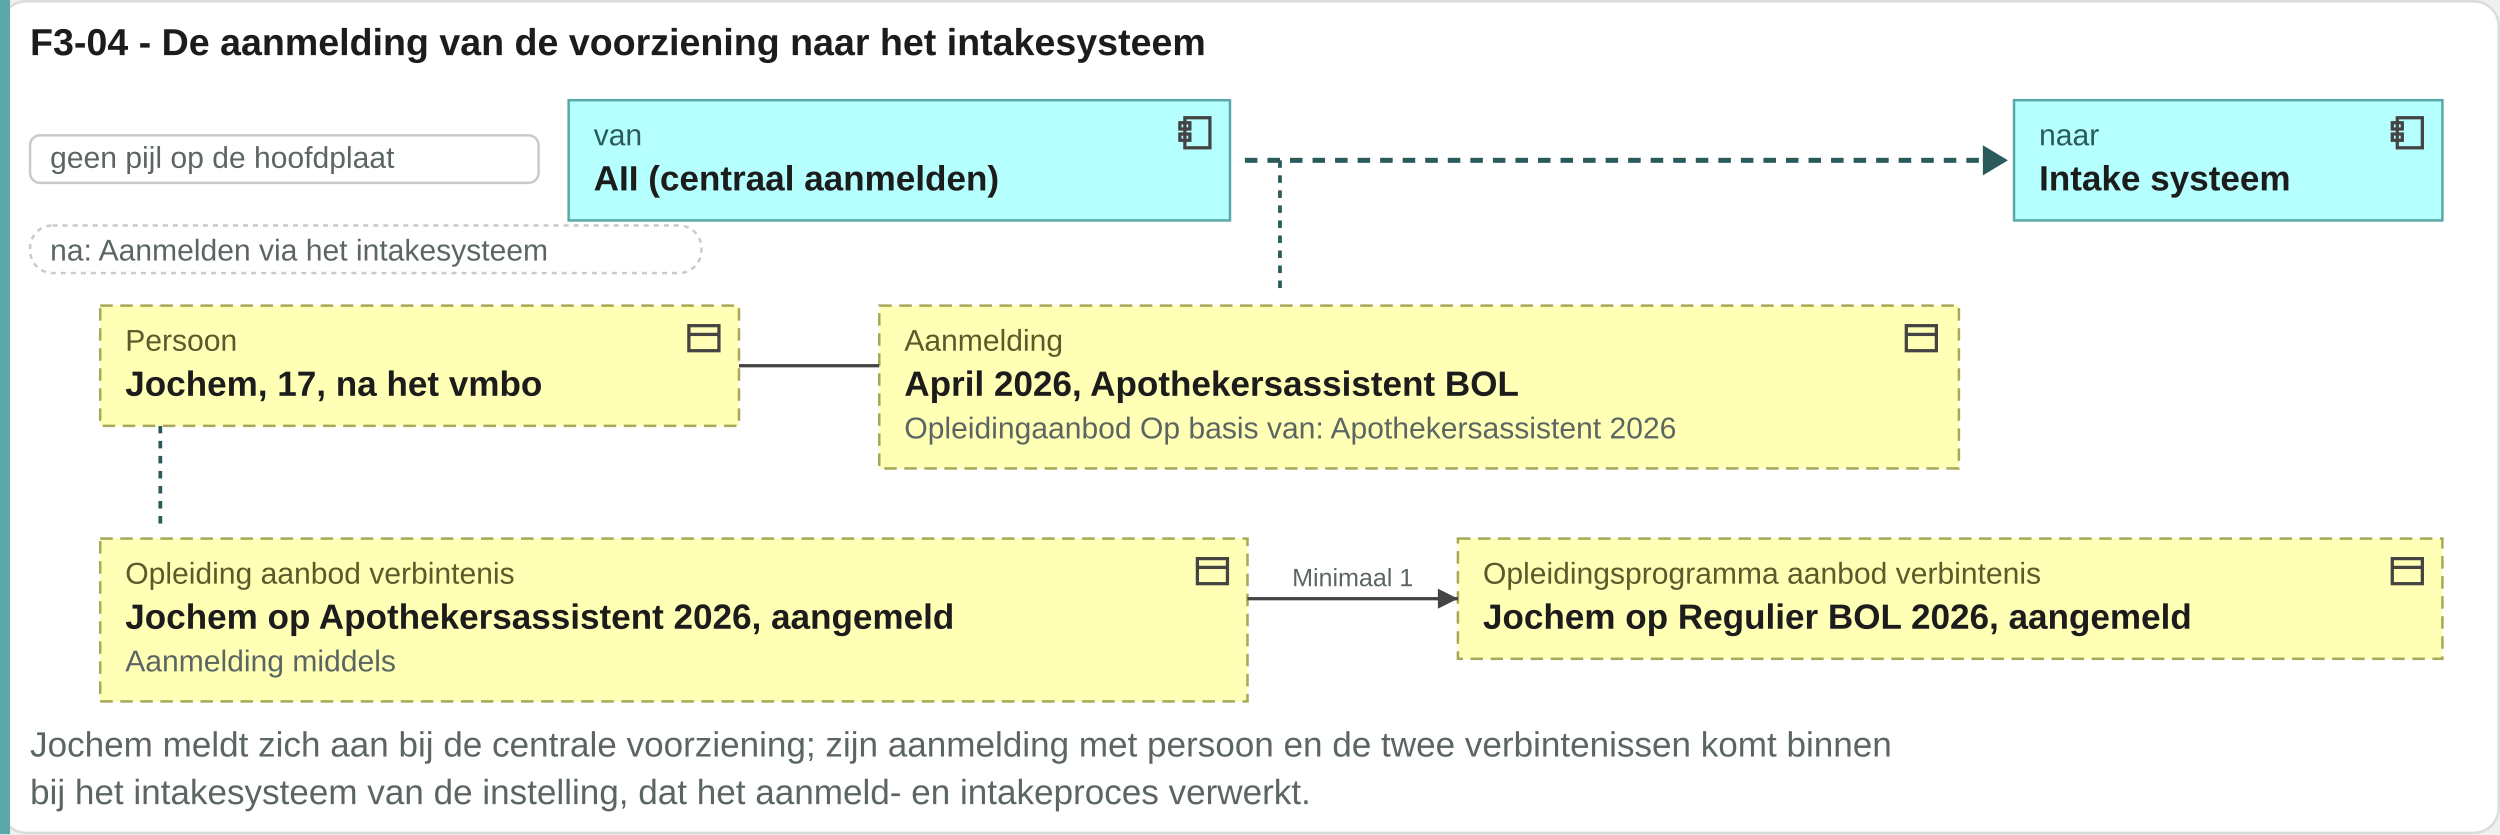
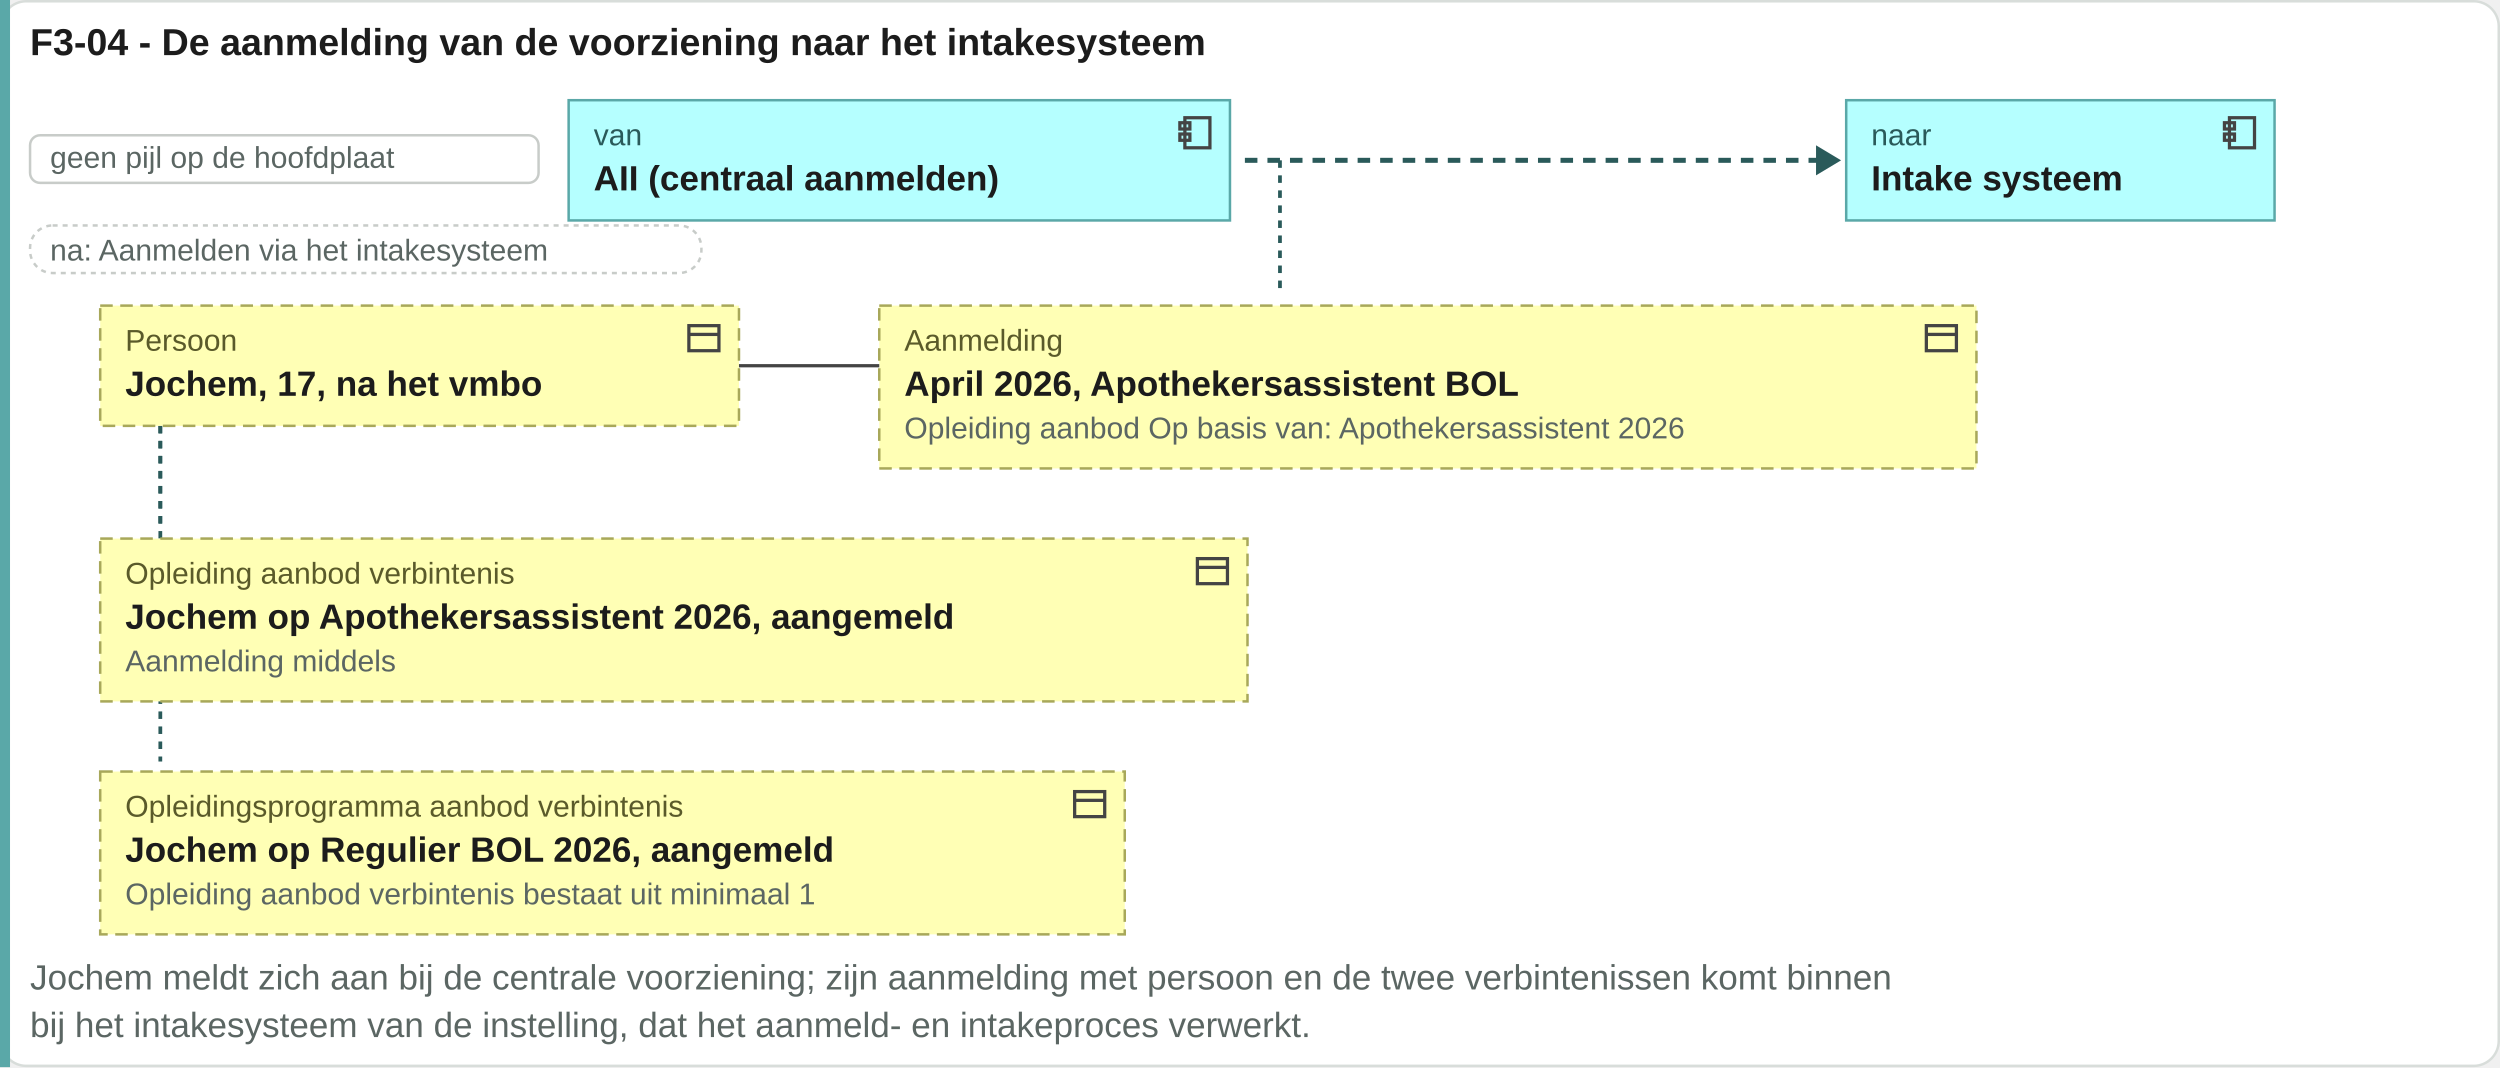
- <svg xmlns="http://www.w3.org/2000/svg" viewBox="0 0 998 333" width="998" height="333">
-   <rect x="0.5" y="0.5" width="997" height="332" rx="10" fill="#ffffff" stroke="#d8ddda" />
+ <svg xmlns="http://www.w3.org/2000/svg" viewBox="0 0 998 426" width="998" height="426">
+   <rect x="0.5" y="0.5" width="997" height="425" rx="10" fill="#ffffff" stroke="#d8ddda" />
  <text x="12" y="22" font-family="Arial, Helvetica, sans-serif" font-size="15" font-weight="bold" fill="#1c1c1c" text-anchor="start">F3-04 - De aanmelding van de voorziening naar het intakesysteem</text>
-   <rect x="0" y="0" width="4" height="333" fill="#5aa8a8" />
+   <rect x="0" y="0" width="4" height="426" fill="#5aa8a8" />
  <rect x="12" y="54" width="203" height="19" rx="4" fill="#ffffff" stroke="#c8ccc9" />
  <text x="20" y="67" font-family="Arial, Helvetica, sans-serif" font-size="12" fill="#5b6663" text-anchor="start">geen pijl op de hoofdplaat</text>
  <rect x="227" y="40" width="264" height="48" rx="0" fill="#b5ffff" stroke="#5aa8a8" />
  <g transform="translate(469,45)" fill="none" stroke="#444" stroke-width="1.3">
    <rect x="4" y="2" width="10" height="12" />
    <rect x="2" y="4" width="4" height="2.5" />
    <rect x="2" y="8.5" width="4" height="2.5" />
  </g>
  <text x="237" y="58" font-family="Arial, Helvetica, sans-serif" font-size="12" fill="#2a5a5a" text-anchor="start">van</text>
  <text x="237" y="76" font-family="Arial, Helvetica, sans-serif" font-size="14" font-weight="bold" fill="#1c1c1c" text-anchor="start">AII (centraal aanmelden)</text>
-   <path d="M496.96 64H793.56" stroke="#2a5a5a" stroke-width="2" stroke-dasharray="5 4" />
-   <path d="M791.56 58l10 6-10 6z" fill="#2a5a5a" />
-   <rect x="804" y="40" width="171" height="48" rx="0" fill="#b5ffff" stroke="#5aa8a8" />
-   <g transform="translate(953,45)" fill="none" stroke="#444" stroke-width="1.3">
+   <path d="M496.96 64H726.96" stroke="#2a5a5a" stroke-width="2" stroke-dasharray="5 4" />
+   <path d="M724.96 58l10 6-10 6z" fill="#2a5a5a" />
+   <rect x="737" y="40" width="171" height="48" rx="0" fill="#b5ffff" stroke="#5aa8a8" />
+   <g transform="translate(886,45)" fill="none" stroke="#444" stroke-width="1.3">
    <rect x="4" y="2" width="10" height="12" />
    <rect x="2" y="4" width="4" height="2.5" />
    <rect x="2" y="8.5" width="4" height="2.5" />
  </g>
-   <text x="814" y="58" font-family="Arial, Helvetica, sans-serif" font-size="12" fill="#2a5a5a" text-anchor="start">naar</text>
-   <text x="814" y="76" font-family="Arial, Helvetica, sans-serif" font-size="14" font-weight="bold" fill="#1c1c1c" text-anchor="start">Intake systeem</text>
+   <text x="747" y="58" font-family="Arial, Helvetica, sans-serif" font-size="12" fill="#2a5a5a" text-anchor="start">naar</text>
+   <text x="747" y="76" font-family="Arial, Helvetica, sans-serif" font-size="14" font-weight="bold" fill="#1c1c1c" text-anchor="start">Intake systeem</text>
  <rect x="12" y="90" width="268" height="19" rx="9" fill="#ffffff" stroke="#c8ccc9" stroke-dasharray="2 2" />
  <text x="20" y="104" font-family="Arial, Helvetica, sans-serif" font-size="12" fill="#5b6663" text-anchor="start">na: Aanmelden via het intakesysteem</text>
  <path d="M510.96 64V118" stroke="#2a5a5a" stroke-width="1.5" stroke-dasharray="3 3" />
  <path d="M64 122V211" stroke="#2a5a5a" stroke-width="1.5" stroke-dasharray="3 3" />
+   <path d="M64 122V304" stroke="#2a5a5a" stroke-width="1.5" stroke-dasharray="3 3" />
  <rect x="40" y="122" width="255" height="48" rx="0" fill="#ffffb5" stroke="#a8a85a" stroke-dasharray="5 3" />
  <g transform="translate(273,127)" fill="none" stroke="#444" stroke-width="1.3">
    <rect x="2" y="3" width="12" height="10" />
    <path d="M2 6.5h12" />
  </g>
  <text x="50" y="140" font-family="Arial, Helvetica, sans-serif" font-size="12" fill="#5a5a2a" text-anchor="start">Persoon</text>
  <text x="50" y="158" font-family="Arial, Helvetica, sans-serif" font-size="14" font-weight="bold" fill="#1c1c1c" text-anchor="start">Jochem, 17, na het vmbo</text>
-   <rect x="351" y="122" width="431" height="65" rx="0" fill="#ffffb5" stroke="#a8a85a" stroke-dasharray="5 3" />
-   <g transform="translate(759,127)" fill="none" stroke="#444" stroke-width="1.3">
+   <rect x="351" y="122" width="438" height="65" rx="0" fill="#ffffb5" stroke="#a8a85a" stroke-dasharray="5 3" />
+   <g transform="translate(767,127)" fill="none" stroke="#444" stroke-width="1.3">
    <rect x="2" y="3" width="12" height="10" />
    <path d="M2 6.5h12" />
  </g>
  <text x="361" y="140" font-family="Arial, Helvetica, sans-serif" font-size="12" fill="#5a5a2a" text-anchor="start">Aanmelding</text>
  <text x="361" y="158" font-family="Arial, Helvetica, sans-serif" font-size="14" font-weight="bold" fill="#1c1c1c" text-anchor="start">April 2026, Apothekersassistent BOL</text>
-   <text x="361" y="175" font-family="Arial, Helvetica, sans-serif" font-size="12" fill="#5b6663" text-anchor="start">Opleidingaanbod Op basis van: Apothekersassistent 2026</text>
+   <text x="361" y="175" font-family="Arial, Helvetica, sans-serif" font-size="12" fill="#5b6663" text-anchor="start">Opleiding aanbod Op basis van: Apothekersassistent 2026</text>
  <path d="M295 146H351" stroke="#444" stroke-width="1.3" fill="none" />
  <rect x="40" y="215" width="458" height="65" rx="0" fill="#ffffb5" stroke="#a8a85a" stroke-dasharray="5 3" />
  <g transform="translate(476,220)" fill="none" stroke="#444" stroke-width="1.3">
    <rect x="2" y="3" width="12" height="10" />
    <path d="M2 6.5h12" />
  </g>
  <text x="50" y="233" font-family="Arial, Helvetica, sans-serif" font-size="12" fill="#5a5a2a" text-anchor="start">Opleiding aanbod verbintenis</text>
  <text x="50" y="251" font-family="Arial, Helvetica, sans-serif" font-size="14" font-weight="bold" fill="#1c1c1c" text-anchor="start">Jochem op Apothekersassistent 2026, aangemeld</text>
  <text x="50" y="268" font-family="Arial, Helvetica, sans-serif" font-size="12" fill="#5b6663" text-anchor="start">Aanmelding middels</text>
-   <rect x="582" y="215" width="393" height="48" rx="0" fill="#ffffb5" stroke="#a8a85a" stroke-dasharray="5 3" />
-   <g transform="translate(953,220)" fill="none" stroke="#444" stroke-width="1.3">
+   <rect x="40" y="308" width="409" height="65" rx="0" fill="#ffffb5" stroke="#a8a85a" stroke-dasharray="5 3" />
+   <g transform="translate(427,313)" fill="none" stroke="#444" stroke-width="1.3">
    <rect x="2" y="3" width="12" height="10" />
    <path d="M2 6.5h12" />
  </g>
-   <text x="592" y="233" font-family="Arial, Helvetica, sans-serif" font-size="12" fill="#5a5a2a" text-anchor="start">Opleidingsprogramma aanbod verbintenis</text>
-   <text x="592" y="251" font-family="Arial, Helvetica, sans-serif" font-size="14" font-weight="bold" fill="#1c1c1c" text-anchor="start">Jochem op Regulier BOL 2026, aangemeld</text>
-   <path d="M498 239H582" stroke="#444" stroke-width="1.3" fill="none" />
-   <path d="M582 239l-8 -4v8z" fill="#444" />
-   <text x="540" y="234" font-family="Arial, Helvetica, sans-serif" font-size="10" fill="#5b6663" text-anchor="middle">Minimaal 1</text>
-   <text x="12" y="302" font-family="Arial, Helvetica, sans-serif" font-size="14" fill="#5b6663" text-anchor="start">Jochem meldt zich aan bij de centrale voorziening; zijn aanmelding met persoon en de twee verbintenissen komt binnen</text>
-   <text x="12" y="321" font-family="Arial, Helvetica, sans-serif" font-size="14" fill="#5b6663" text-anchor="start">bij het intakesysteem van de instelling, dat het aanmeld- en intakeproces verwerkt.</text>
+   <text x="50" y="326" font-family="Arial, Helvetica, sans-serif" font-size="12" fill="#5a5a2a" text-anchor="start">Opleidingsprogramma aanbod verbintenis</text>
+   <text x="50" y="344" font-family="Arial, Helvetica, sans-serif" font-size="14" font-weight="bold" fill="#1c1c1c" text-anchor="start">Jochem op Regulier BOL 2026, aangemeld</text>
+   <text x="50" y="361" font-family="Arial, Helvetica, sans-serif" font-size="12" fill="#5b6663" text-anchor="start">Opleiding aanbod verbintenis bestaat uit minimaal 1</text>
+   <text x="12" y="395" font-family="Arial, Helvetica, sans-serif" font-size="14" fill="#5b6663" text-anchor="start">Jochem meldt zich aan bij de centrale voorziening; zijn aanmelding met persoon en de twee verbintenissen komt binnen</text>
+   <text x="12" y="414" font-family="Arial, Helvetica, sans-serif" font-size="14" fill="#5b6663" text-anchor="start">bij het intakesysteem van de instelling, dat het aanmeld- en intakeproces verwerkt.</text>
</svg>
